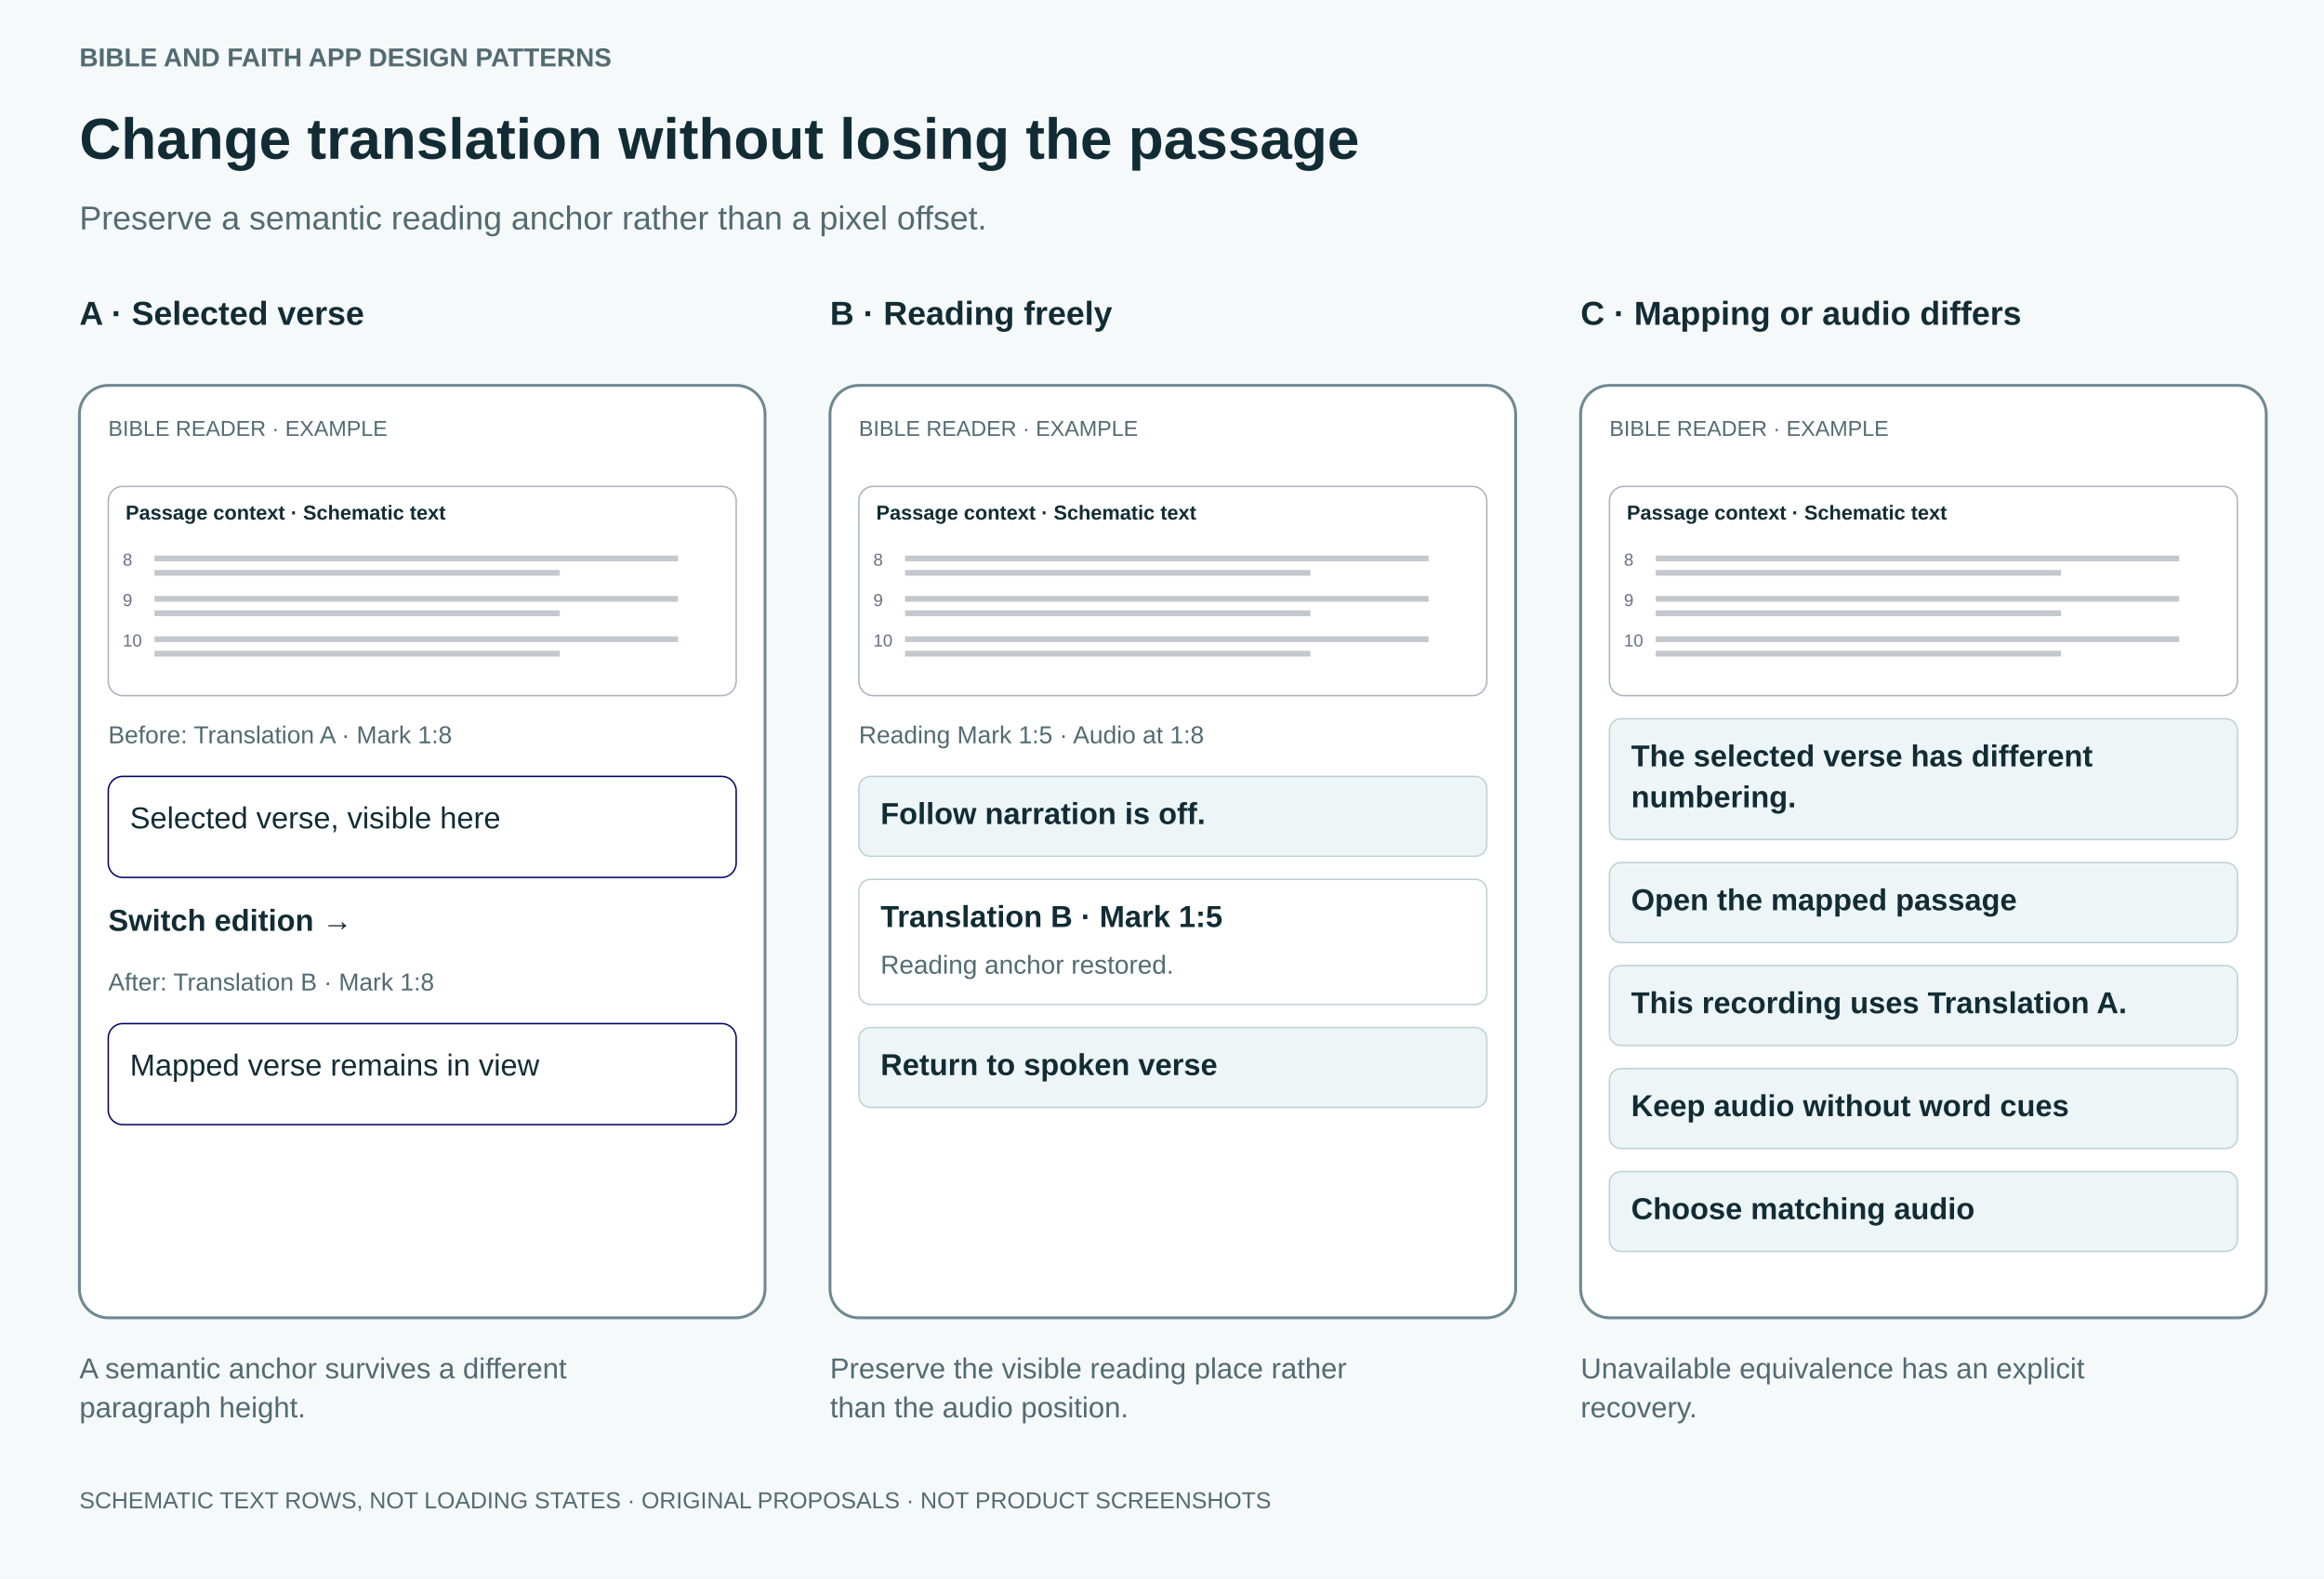
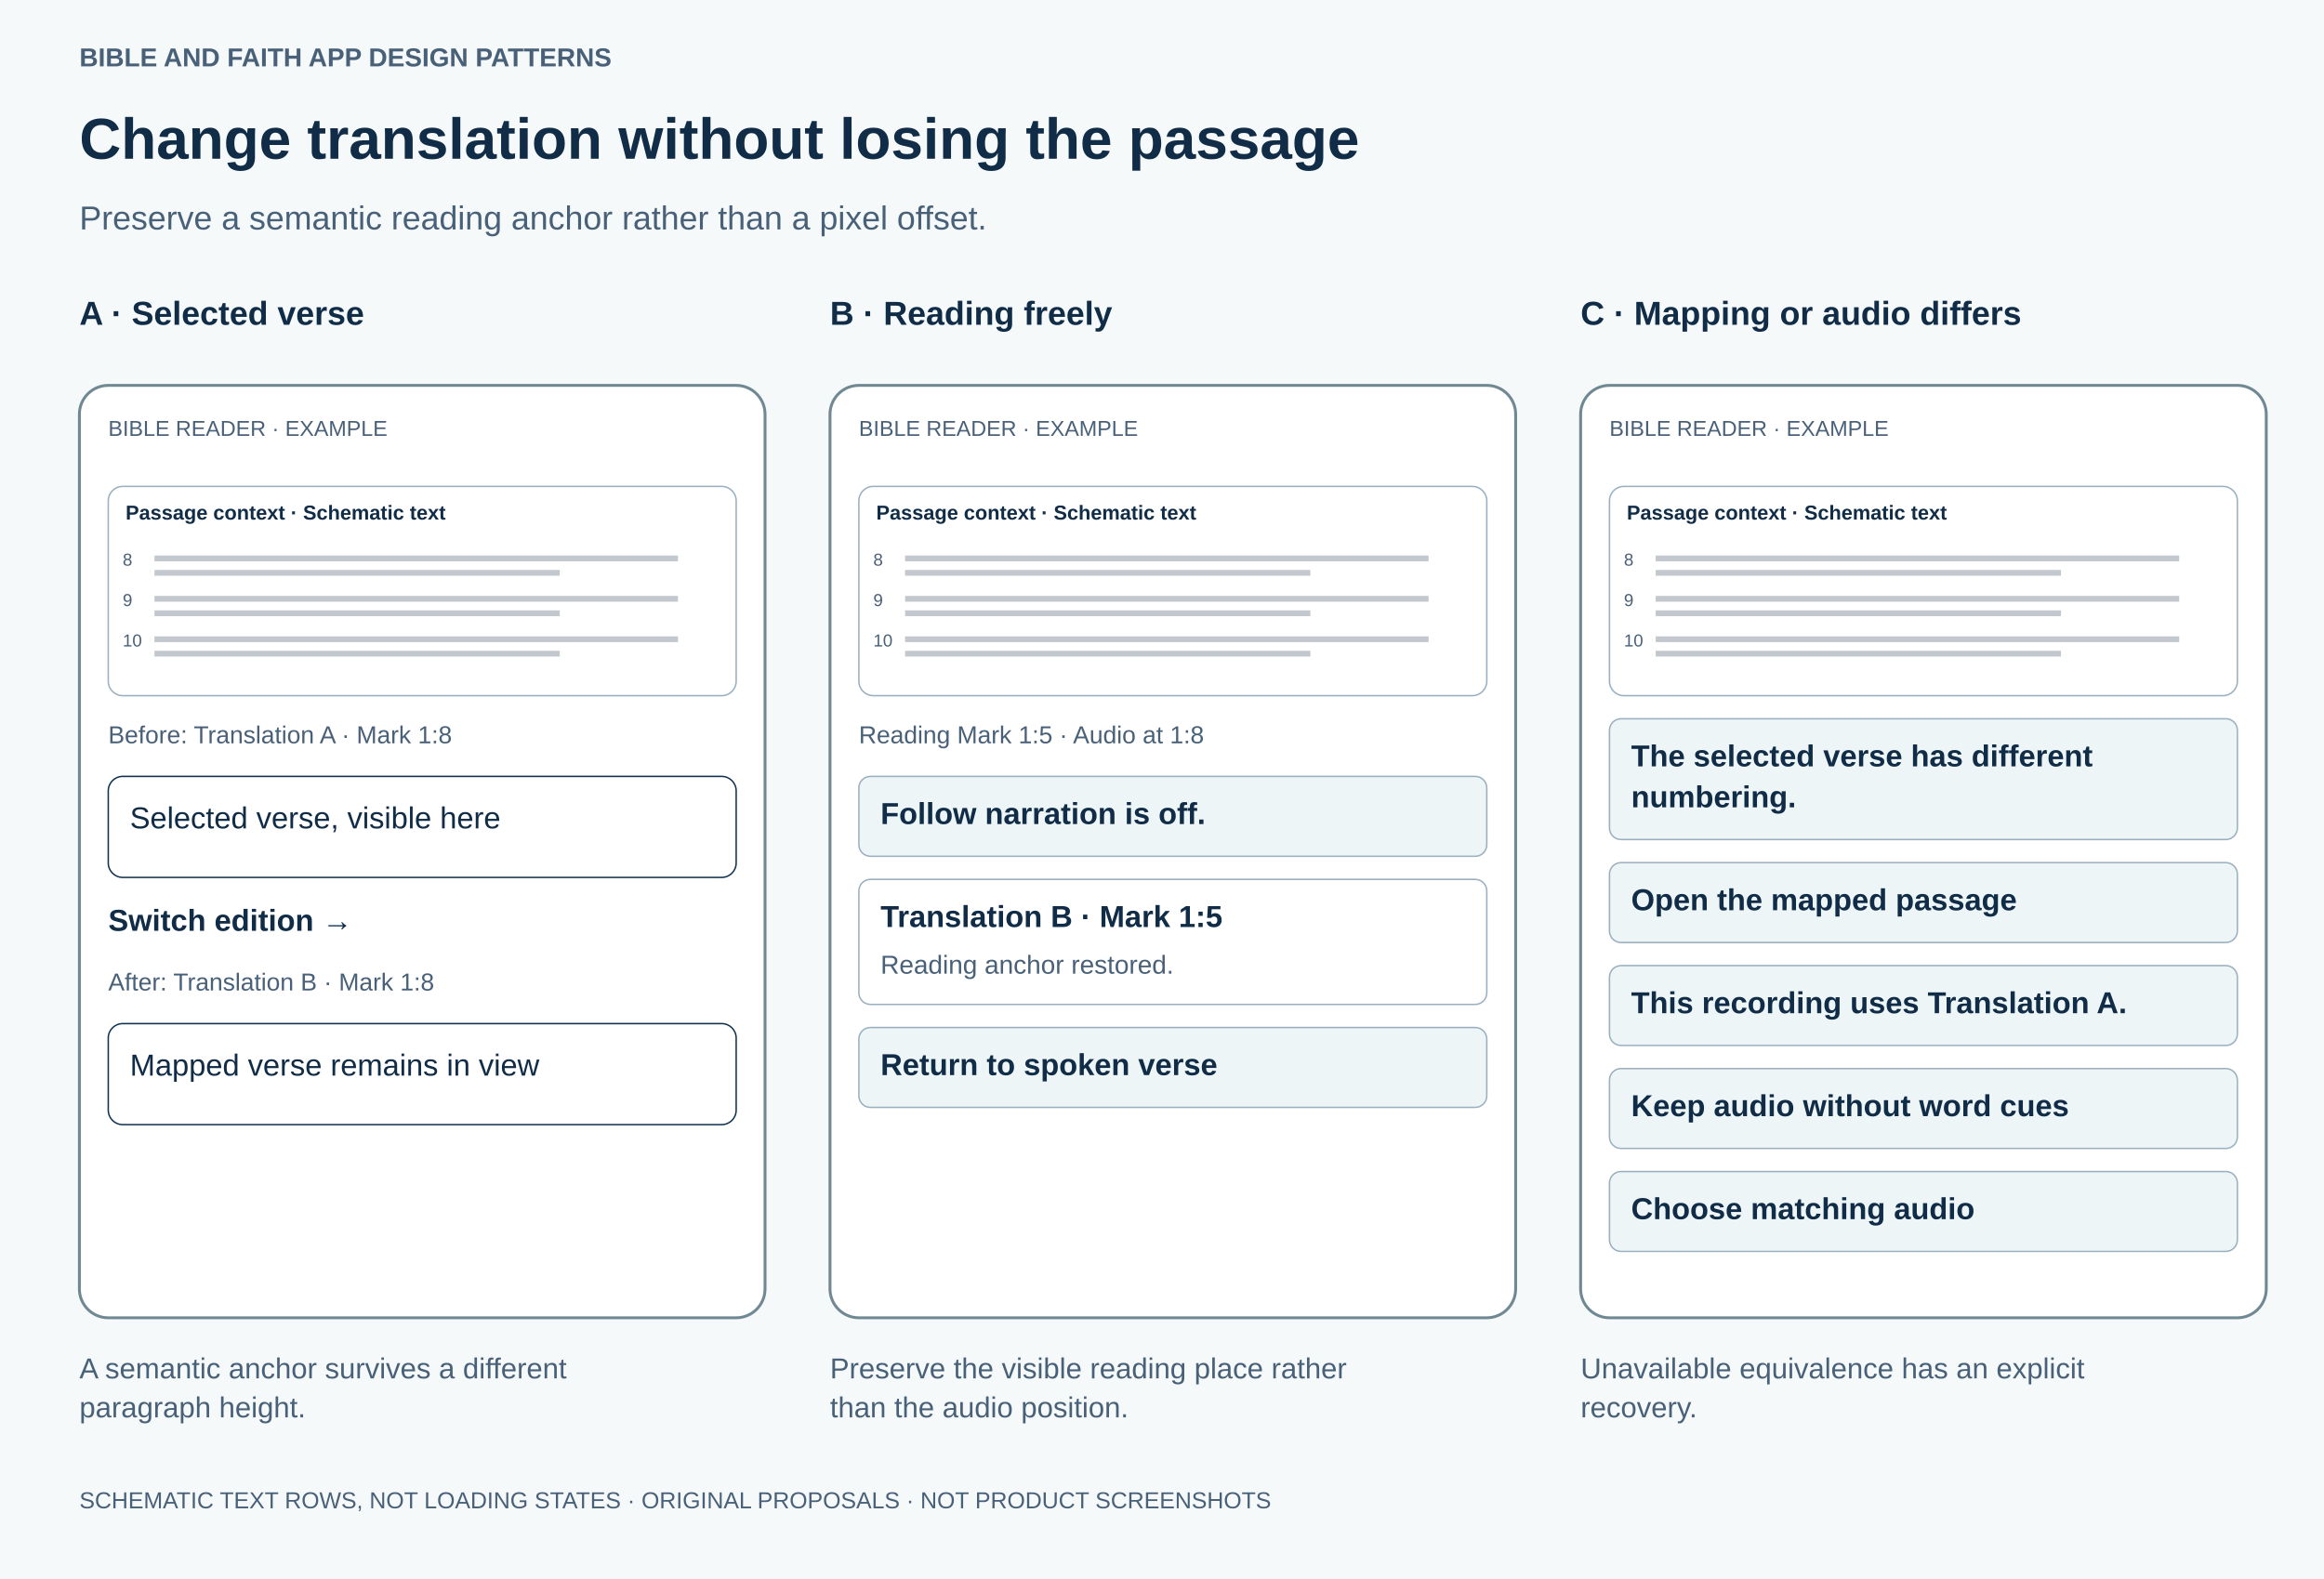
- <svg xmlns="http://www.w3.org/2000/svg" viewBox="0 0 1610 1094" role="img" aria-labelledby="title desc">
+ <svg xmlns="http://www.w3.org/2000/svg" viewBox="0 0 1610 1094" role="img" aria-labelledby="title desc" data-illustration-theme="light">
  <rect width="1610" height="1094" fill="#f6f9fa" />
  <g font-family="Arial, sans-serif">
-     <text x="55" y="46" font-size="18" fill="#526b72" font-weight="700">BIBLE AND FAITH APP DESIGN PATTERNS</text>
-     <text x="55" y="110" font-size="40" fill="#122c35" font-weight="700">Change translation without losing the passage</text>
-     <text x="55" y="159.0" font-size="23" fill="#526b72">Preserve a semantic reading anchor rather than a pixel offset.</text>
-     <rect x="55" y="267.05" width="475" height="646.1" rx="20" fill="#fff" stroke="#708892" stroke-width="2" />
-     <text x="55" y="225.05" font-size="23" fill="#122c35" font-weight="700">A · Selected verse</text>
-     <text x="75" y="302.05" font-size="15" fill="#526b72">BIBLE READER · EXAMPLE</text>
-     <rect x="75" y="337.05" width="435" height="145" rx="10" fill="#fff" stroke="#aab2bd" />
-     <text x="87" y="360.05" font-size="14" fill="#122c35" font-weight="700">Passage context · Schematic text</text>
-     <text x="85" y="391.95" font-size="12" fill="#667085">8</text>
+     <text x="55" y="46" font-size="18" fill="#486078" font-weight="700">BIBLE AND FAITH APP DESIGN PATTERNS</text>
+     <text x="55" y="110" font-size="40" fill="#102c47" font-weight="700">Change translation without losing the passage</text>
+     <text x="55" y="159.0" font-size="23" fill="#486078">Preserve a semantic reading anchor rather than a pixel offset.</text>
+     <rect x="55" y="267.05" width="475" height="646.1" rx="20" fill="#ffffff" stroke="#708892" stroke-width="2" />
+     <text x="55" y="225.05" font-size="23" fill="#102c47" font-weight="700">A · Selected verse</text>
+     <text x="75" y="302.05" font-size="15" fill="#486078">BIBLE READER · EXAMPLE</text>
+     <rect x="75" y="337.05" width="435" height="145" rx="10" fill="#ffffff" stroke="#9aafbf" />
+     <text x="87" y="360.05" font-size="14" fill="#102c47" font-weight="700">Passage context · Schematic text</text>
+     <text x="85" y="391.95" font-size="12" fill="#486078">8</text>
    <rect x="107" y="384.95" width="362.7" height="4" fill="#c3c8ce" />
    <rect x="107" y="394.95" width="280.8" height="4" fill="#c3c8ce" />
-     <text x="85" y="419.95" font-size="12" fill="#667085">9</text>
+     <text x="85" y="419.95" font-size="12" fill="#486078">9</text>
    <rect x="107" y="412.95" width="362.7" height="4" fill="#c3c8ce" />
    <rect x="107" y="422.95" width="280.8" height="4" fill="#c3c8ce" />
-     <text x="85" y="447.95" font-size="12" fill="#667085">10</text>
+     <text x="85" y="447.95" font-size="12" fill="#486078">10</text>
    <rect x="107" y="440.95" width="362.7" height="4" fill="#c3c8ce" />
    <rect x="107" y="450.95" width="280.8" height="4" fill="#c3c8ce" />
-     <text x="75" y="515.05" font-size="17" fill="#526b72">Before: Translation A · Mark 1:8</text>
-     <rect x="75" y="538.0" width="435" height="70" rx="10" fill="#fff" stroke="#000462" />
-     <text x="90" y="574.0" font-size="21" fill="#122c35">Selected verse, visible here</text>
-     <text x="75" y="645.0" font-size="21" fill="#122c35" font-weight="700">Switch edition →</text>
-     <text x="75" y="686.35" font-size="17" fill="#526b72">After: Translation B · Mark 1:8</text>
-     <rect x="75" y="709.3" width="435" height="70" rx="10" fill="#fff" stroke="#000462" />
-     <text x="90" y="745.3" font-size="21" fill="#122c35">Mapped verse remains in view</text>
-     <rect x="575" y="267.05" width="475" height="646.1" rx="20" fill="#fff" stroke="#708892" stroke-width="2" />
-     <text x="575" y="225.05" font-size="23" fill="#122c35" font-weight="700">B · Reading freely</text>
-     <text x="595" y="302.05" font-size="15" fill="#526b72">BIBLE READER · EXAMPLE</text>
-     <rect x="595" y="337.05" width="435" height="145" rx="10" fill="#fff" stroke="#aab2bd" />
-     <text x="607" y="360.05" font-size="14" fill="#122c35" font-weight="700">Passage context · Schematic text</text>
-     <text x="605" y="391.95" font-size="12" fill="#667085">8</text>
+     <text x="75" y="515.05" font-size="17" fill="#486078">Before: Translation A · Mark 1:8</text>
+     <rect x="75" y="538.0" width="435" height="70" rx="10" fill="#ffffff" stroke="#10324f" />
+     <text x="90" y="574.0" font-size="21" fill="#102c47">Selected verse, visible here</text>
+     <text x="75" y="645.0" font-size="21" fill="#102c47" font-weight="700">Switch edition →</text>
+     <text x="75" y="686.35" font-size="17" fill="#486078">After: Translation B · Mark 1:8</text>
+     <rect x="75" y="709.3" width="435" height="70" rx="10" fill="#ffffff" stroke="#10324f" />
+     <text x="90" y="745.3" font-size="21" fill="#102c47">Mapped verse remains in view</text>
+     <rect x="575" y="267.05" width="475" height="646.1" rx="20" fill="#ffffff" stroke="#708892" stroke-width="2" />
+     <text x="575" y="225.05" font-size="23" fill="#102c47" font-weight="700">B · Reading freely</text>
+     <text x="595" y="302.05" font-size="15" fill="#486078">BIBLE READER · EXAMPLE</text>
+     <rect x="595" y="337.05" width="435" height="145" rx="10" fill="#ffffff" stroke="#9aafbf" />
+     <text x="607" y="360.05" font-size="14" fill="#102c47" font-weight="700">Passage context · Schematic text</text>
+     <text x="605" y="391.95" font-size="12" fill="#486078">8</text>
    <rect x="627" y="384.95" width="362.7" height="4" fill="#c3c8ce" />
    <rect x="627" y="394.95" width="280.8" height="4" fill="#c3c8ce" />
-     <text x="605" y="419.95" font-size="12" fill="#667085">9</text>
+     <text x="605" y="419.95" font-size="12" fill="#486078">9</text>
    <rect x="627" y="412.95" width="362.7" height="4" fill="#c3c8ce" />
    <rect x="627" y="422.95" width="280.8" height="4" fill="#c3c8ce" />
-     <text x="605" y="447.95" font-size="12" fill="#667085">10</text>
+     <text x="605" y="447.95" font-size="12" fill="#486078">10</text>
    <rect x="627" y="440.95" width="362.7" height="4" fill="#c3c8ce" />
    <rect x="627" y="450.95" width="280.8" height="4" fill="#c3c8ce" />
-     <text x="595" y="515.05" font-size="17" fill="#526b72">Reading Mark 1:5 · Audio at 1:8</text>
-     <rect x="595" y="538.0" width="435" height="55.35" rx="8" fill="#edf5f7" stroke="#bdd0d6" />
-     <text x="610" y="571.0" font-size="21" fill="#122c35" font-weight="700">Follow narration is off.</text>
-     <rect x="595" y="609.35" width="435" height="86.65" rx="8" fill="#fff" stroke="#bdd0d6" />
-     <text x="610" y="642.35" font-size="21" fill="#122c35" font-weight="700">Translation B · Mark 1:5</text>
-     <text x="610" y="674.7" font-size="18" fill="#526b72">Reading anchor restored.</text>
-     <rect x="595" y="712.0" width="435" height="55.35" rx="8" fill="#edf5f7" stroke="#bdd0d6" />
-     <text x="610" y="745.0" font-size="21" fill="#122c35" font-weight="700">Return to spoken verse</text>
-     <rect x="1095" y="267.05" width="475" height="646.1" rx="20" fill="#fff" stroke="#708892" stroke-width="2" />
-     <text x="1095" y="225.05" font-size="23" fill="#122c35" font-weight="700">C · Mapping or audio differs</text>
-     <text x="1115" y="302.05" font-size="15" fill="#526b72">BIBLE READER · EXAMPLE</text>
-     <rect x="1115" y="337.05" width="435" height="145" rx="10" fill="#fff" stroke="#aab2bd" />
-     <text x="1127" y="360.05" font-size="14" fill="#122c35" font-weight="700">Passage context · Schematic text</text>
-     <text x="1125" y="391.95" font-size="12" fill="#667085">8</text>
+     <text x="595" y="515.05" font-size="17" fill="#486078">Reading Mark 1:5 · Audio at 1:8</text>
+     <rect x="595" y="538.0" width="435" height="55.35" rx="8" fill="#edf5f7" stroke="#9aafbf" />
+     <text x="610" y="571.0" font-size="21" fill="#102c47" font-weight="700">Follow narration is off.</text>
+     <rect x="595" y="609.35" width="435" height="86.65" rx="8" fill="#ffffff" stroke="#9aafbf" />
+     <text x="610" y="642.35" font-size="21" fill="#102c47" font-weight="700">Translation B · Mark 1:5</text>
+     <text x="610" y="674.7" font-size="18" fill="#486078">Reading anchor restored.</text>
+     <rect x="595" y="712.0" width="435" height="55.35" rx="8" fill="#edf5f7" stroke="#9aafbf" />
+     <text x="610" y="745.0" font-size="21" fill="#102c47" font-weight="700">Return to spoken verse</text>
+     <rect x="1095" y="267.05" width="475" height="646.1" rx="20" fill="#ffffff" stroke="#708892" stroke-width="2" />
+     <text x="1095" y="225.05" font-size="23" fill="#102c47" font-weight="700">C · Mapping or audio differs</text>
+     <text x="1115" y="302.05" font-size="15" fill="#486078">BIBLE READER · EXAMPLE</text>
+     <rect x="1115" y="337.05" width="435" height="145" rx="10" fill="#ffffff" stroke="#9aafbf" />
+     <text x="1127" y="360.05" font-size="14" fill="#102c47" font-weight="700">Passage context · Schematic text</text>
+     <text x="1125" y="391.95" font-size="12" fill="#486078">8</text>
    <rect x="1147" y="384.95" width="362.7" height="4" fill="#c3c8ce" />
    <rect x="1147" y="394.95" width="280.8" height="4" fill="#c3c8ce" />
-     <text x="1125" y="419.95" font-size="12" fill="#667085">9</text>
+     <text x="1125" y="419.95" font-size="12" fill="#486078">9</text>
    <rect x="1147" y="412.95" width="362.7" height="4" fill="#c3c8ce" />
    <rect x="1147" y="422.95" width="280.8" height="4" fill="#c3c8ce" />
-     <text x="1125" y="447.95" font-size="12" fill="#667085">10</text>
+     <text x="1125" y="447.95" font-size="12" fill="#486078">10</text>
    <rect x="1147" y="440.95" width="362.7" height="4" fill="#c3c8ce" />
    <rect x="1147" y="450.95" width="280.8" height="4" fill="#c3c8ce" />
-     <rect x="1115" y="498.05" width="435" height="83.7" rx="8" fill="#edf5f7" stroke="#bdd0d6" />
-     <text x="1130" y="531.05" font-size="21" fill="#122c35" font-weight="700">The selected verse has different</text>
-     <text x="1130" y="559.4" font-size="21" fill="#122c35" font-weight="700">numbering.</text>
-     <rect x="1115" y="597.75" width="435" height="55.35" rx="8" fill="#edf5f7" stroke="#bdd0d6" />
-     <text x="1130" y="630.75" font-size="21" fill="#122c35" font-weight="700">Open the mapped passage</text>
-     <rect x="1115" y="669.1" width="435" height="55.35" rx="8" fill="#edf5f7" stroke="#bdd0d6" />
-     <text x="1130" y="702.1" font-size="21" fill="#122c35" font-weight="700">This recording uses Translation A.</text>
-     <rect x="1115" y="740.45" width="435" height="55.35" rx="8" fill="#edf5f7" stroke="#bdd0d6" />
-     <text x="1130" y="773.45" font-size="21" fill="#122c35" font-weight="700">Keep audio without word cues</text>
-     <rect x="1115" y="811.8" width="435" height="55.35" rx="8" fill="#edf5f7" stroke="#bdd0d6" />
-     <text x="1130" y="844.8" font-size="21" fill="#122c35" font-weight="700">Choose matching audio</text>
-     <text x="55" y="955.15" font-size="20" fill="#526b72">A semantic anchor survives a different</text>
-     <text x="55" y="982.15" font-size="20" fill="#526b72">paragraph height.</text>
-     <text x="575" y="955.15" font-size="20" fill="#526b72">Preserve the visible reading place rather</text>
-     <text x="575" y="982.15" font-size="20" fill="#526b72">than the audio position.</text>
-     <text x="1095" y="955.15" font-size="20" fill="#526b72">Unavailable equivalence has an explicit</text>
-     <text x="1095" y="982.15" font-size="20" fill="#526b72">recovery.</text>
-     <text x="55" y="1045.15" font-size="16" fill="#526b72">SCHEMATIC TEXT ROWS, NOT LOADING STATES · ORIGINAL PROPOSALS · NOT PRODUCT SCREENSHOTS</text>
+     <rect x="1115" y="498.05" width="435" height="83.7" rx="8" fill="#edf5f7" stroke="#9aafbf" />
+     <text x="1130" y="531.05" font-size="21" fill="#102c47" font-weight="700">The selected verse has different</text>
+     <text x="1130" y="559.4" font-size="21" fill="#102c47" font-weight="700">numbering.</text>
+     <rect x="1115" y="597.75" width="435" height="55.35" rx="8" fill="#edf5f7" stroke="#9aafbf" />
+     <text x="1130" y="630.75" font-size="21" fill="#102c47" font-weight="700">Open the mapped passage</text>
+     <rect x="1115" y="669.1" width="435" height="55.35" rx="8" fill="#edf5f7" stroke="#9aafbf" />
+     <text x="1130" y="702.1" font-size="21" fill="#102c47" font-weight="700">This recording uses Translation A.</text>
+     <rect x="1115" y="740.45" width="435" height="55.35" rx="8" fill="#edf5f7" stroke="#9aafbf" />
+     <text x="1130" y="773.45" font-size="21" fill="#102c47" font-weight="700">Keep audio without word cues</text>
+     <rect x="1115" y="811.8" width="435" height="55.35" rx="8" fill="#edf5f7" stroke="#9aafbf" />
+     <text x="1130" y="844.8" font-size="21" fill="#102c47" font-weight="700">Choose matching audio</text>
+     <text x="55" y="955.15" font-size="20" fill="#486078">A semantic anchor survives a different</text>
+     <text x="55" y="982.15" font-size="20" fill="#486078">paragraph height.</text>
+     <text x="575" y="955.15" font-size="20" fill="#486078">Preserve the visible reading place rather</text>
+     <text x="575" y="982.15" font-size="20" fill="#486078">than the audio position.</text>
+     <text x="1095" y="955.15" font-size="20" fill="#486078">Unavailable equivalence has an explicit</text>
+     <text x="1095" y="982.15" font-size="20" fill="#486078">recovery.</text>
+     <text x="55" y="1045.15" font-size="16" fill="#486078">SCHEMATIC TEXT ROWS, NOT LOADING STATES · ORIGINAL PROPOSALS · NOT PRODUCT SCREENSHOTS</text>
  </g>
</svg>
